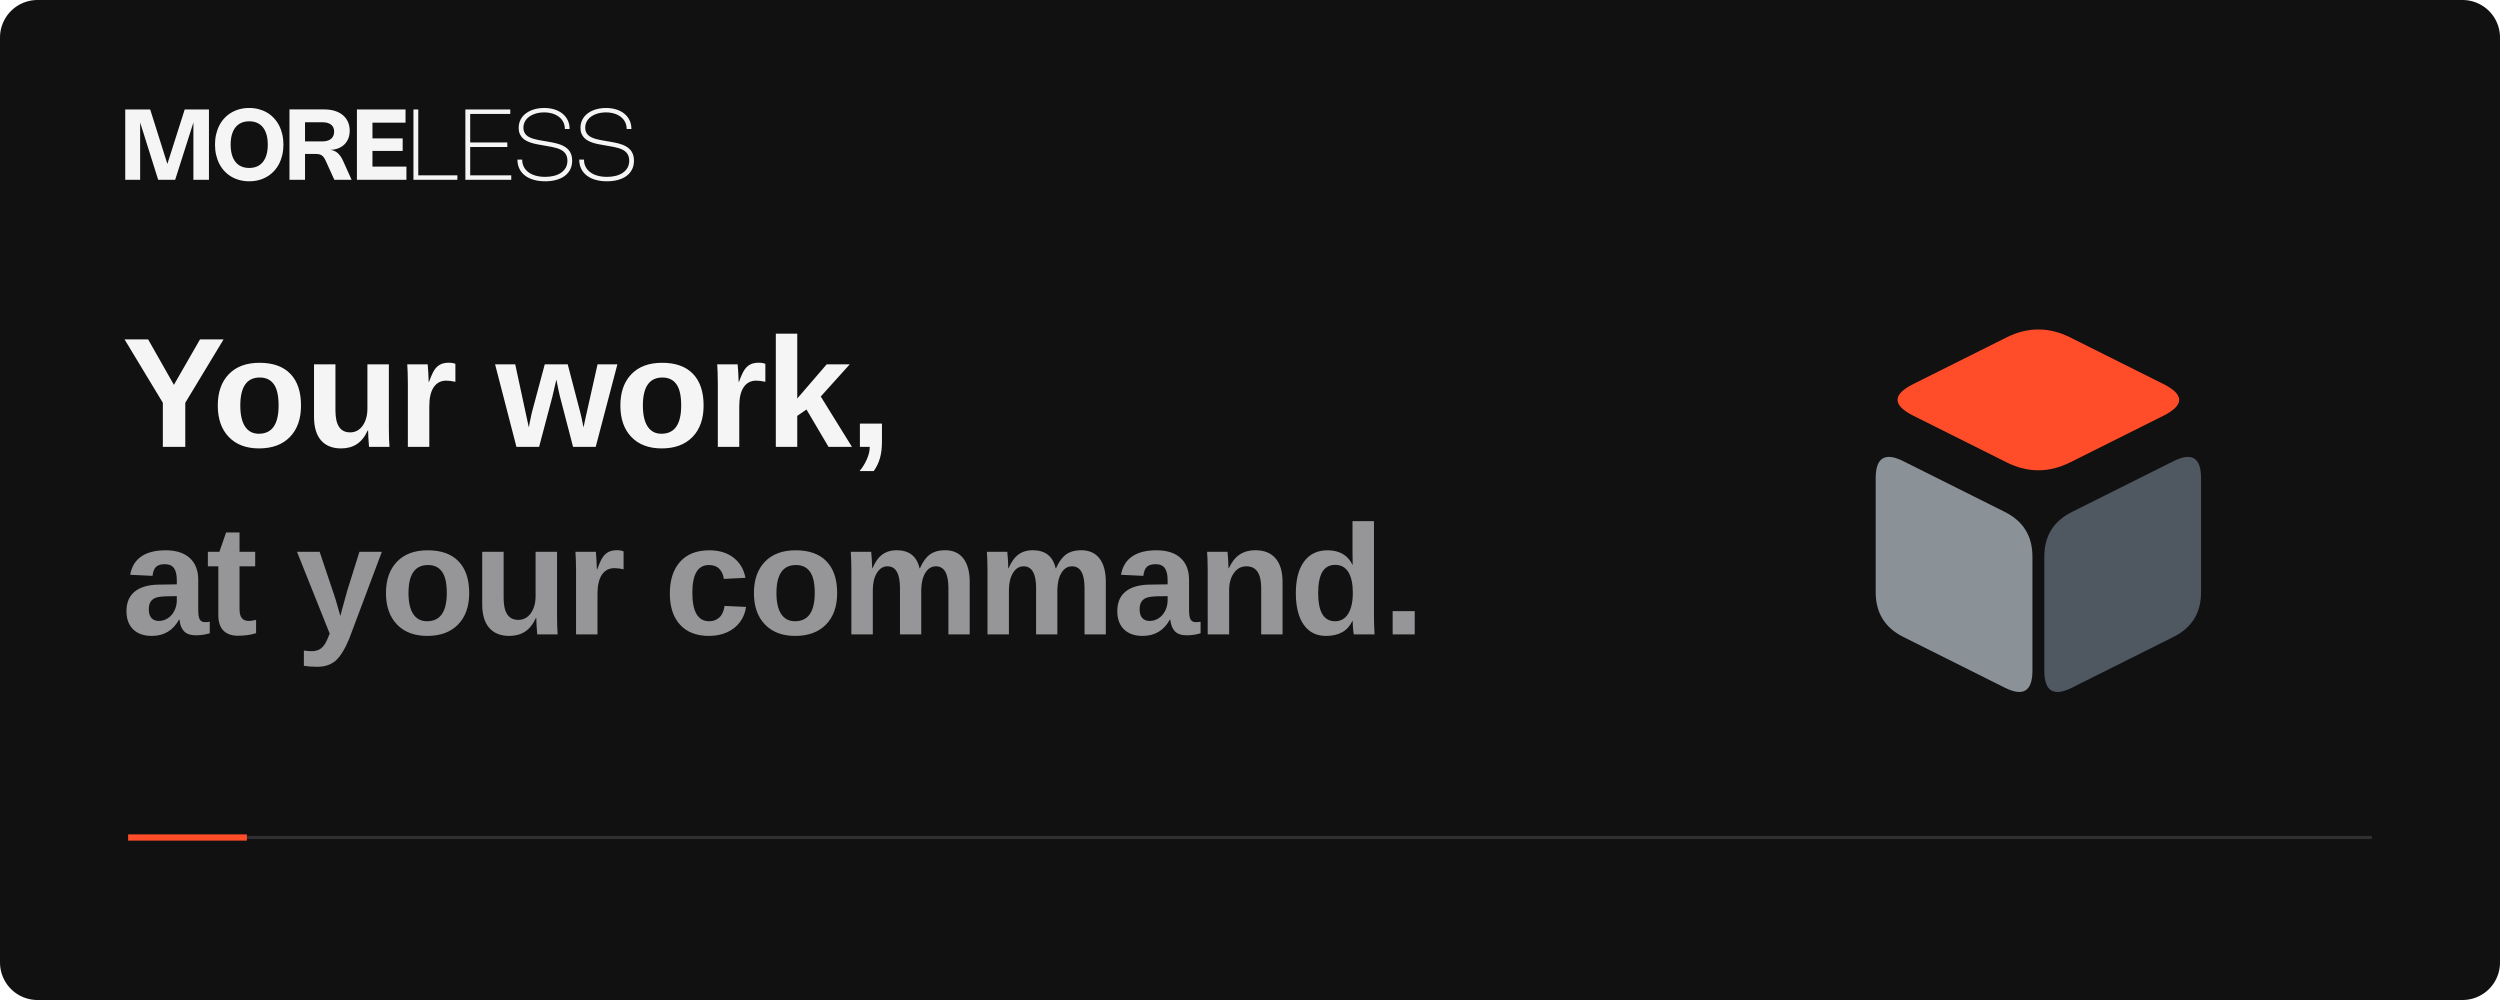
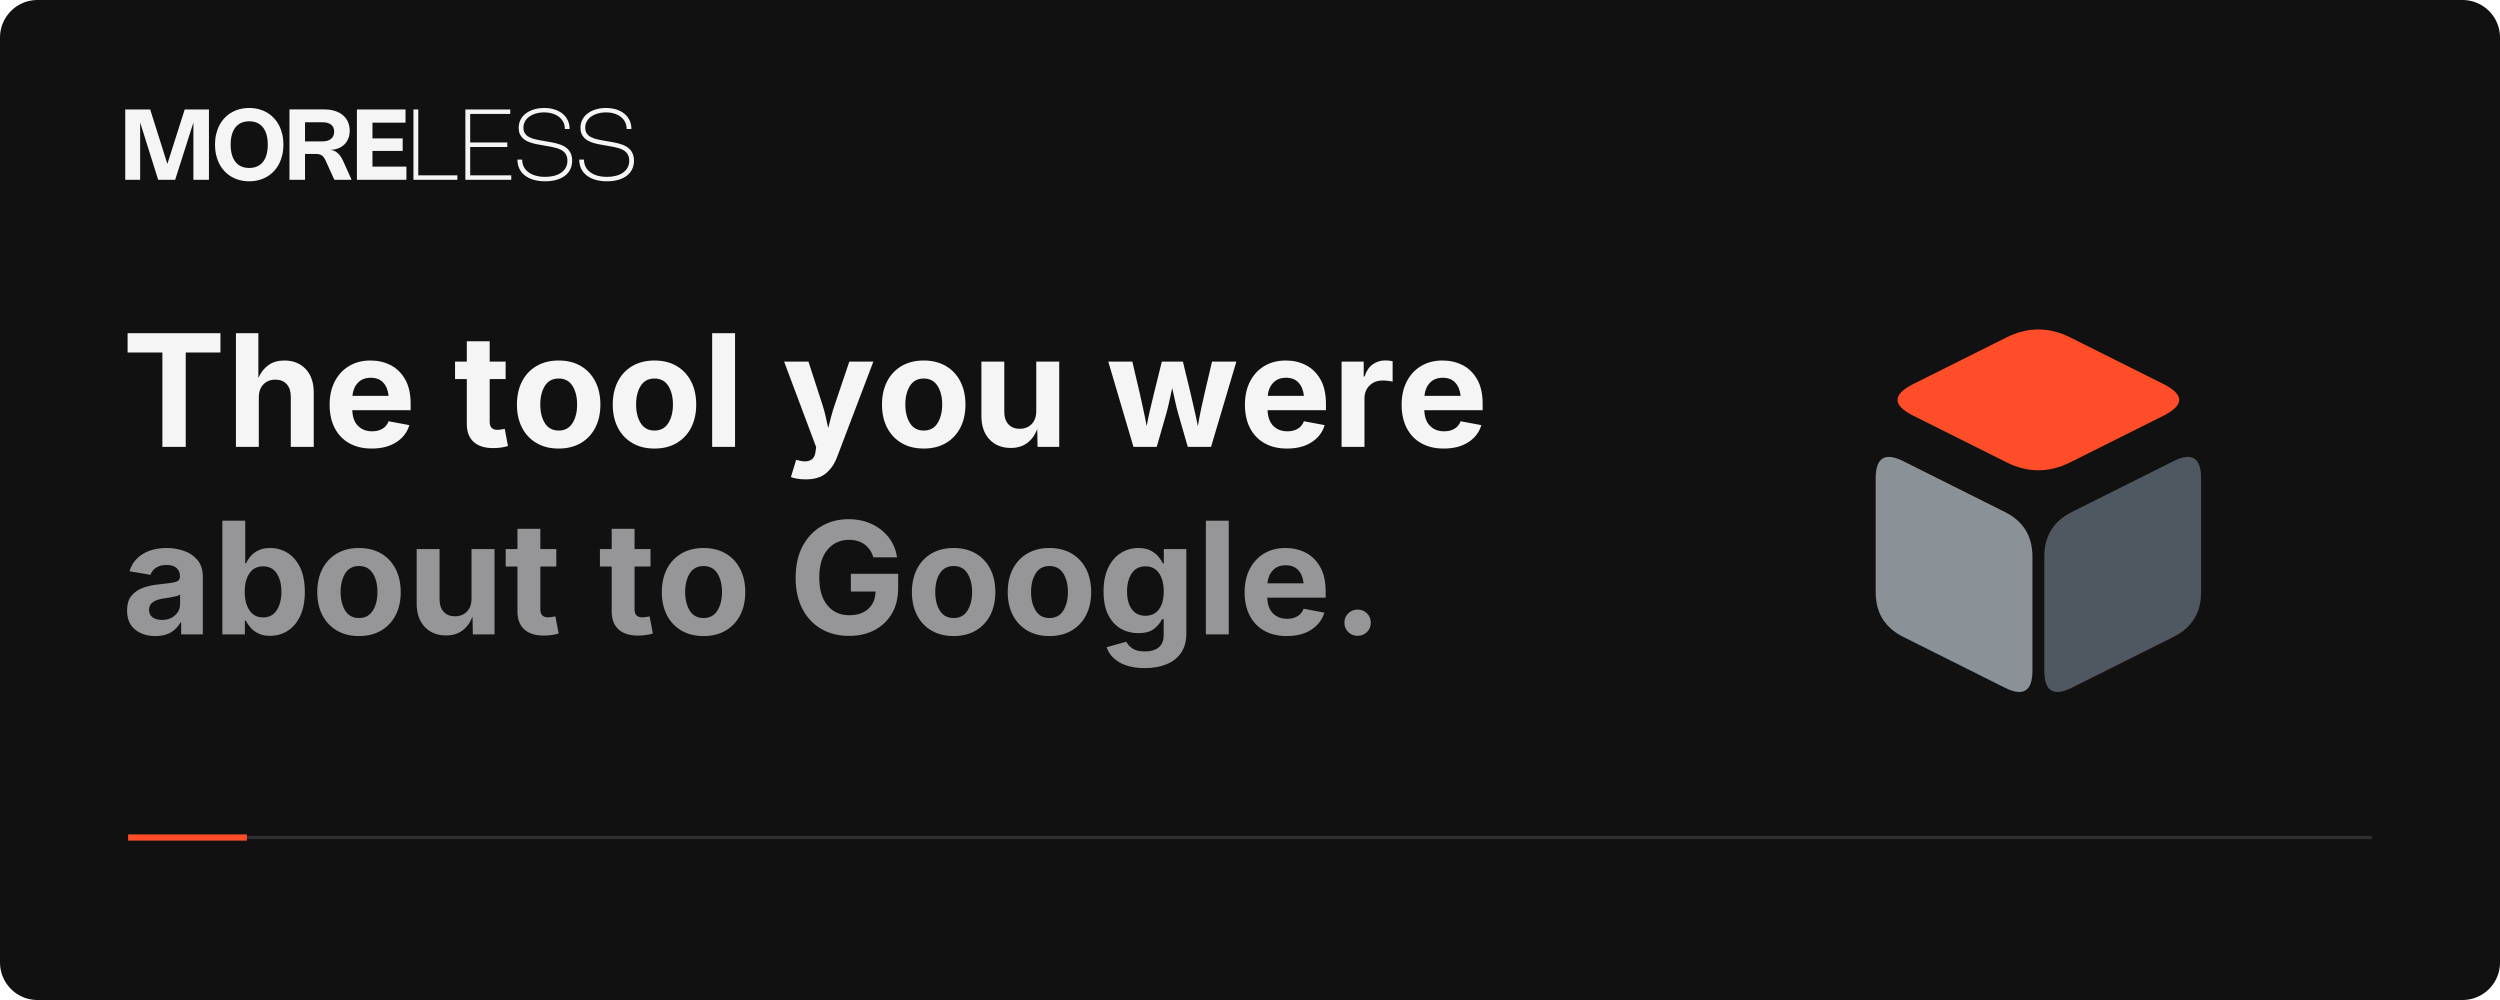
<svg xmlns="http://www.w3.org/2000/svg" width="1600" height="640">
  <path fill="#111" d="M0 616L0 24Q0 23.411 0.029 22.822Q0.058 22.234 0.116 21.648Q0.173 21.061 0.26 20.478Q0.346 19.896 0.461 19.318Q0.576 18.74 0.719 18.168Q0.862 17.597 1.033 17.033Q1.204 16.469 1.403 15.915Q1.601 15.36 1.827 14.816Q2.052 14.271 2.304 13.739Q2.556 13.206 2.834 12.686Q3.112 12.167 3.415 11.662Q3.717 11.156 4.045 10.666Q4.372 10.176 4.723 9.703Q5.074 9.23 5.448 8.775Q5.822 8.319 6.217 7.883Q6.613 7.446 7.029 7.029Q7.446 6.613 7.883 6.217Q8.319 5.822 8.775 5.448Q9.23 5.074 9.703 4.723Q10.176 4.372 10.666 4.045Q11.156 3.717 11.662 3.415Q12.167 3.112 12.686 2.834Q13.206 2.556 13.739 2.304Q14.271 2.052 14.816 1.827Q15.36 1.601 15.915 1.403Q16.469 1.204 17.033 1.033Q17.597 0.862 18.168 0.719Q18.74 0.576 19.318 0.461Q19.896 0.346 20.478 0.26Q21.061 0.173 21.648 0.116Q22.234 0.058 22.822 0.029Q23.411 0 24 0L1576 0Q1576.589 0 1577.178 0.029Q1577.766 0.058 1578.352 0.116Q1578.939 0.173 1579.522 0.26Q1580.104 0.346 1580.682 0.461Q1581.26 0.576 1581.831 0.719Q1582.403 0.862 1582.967 1.033Q1583.531 1.204 1584.085 1.403Q1584.64 1.601 1585.184 1.827Q1585.728 2.052 1586.261 2.304Q1586.794 2.556 1587.313 2.834Q1587.833 3.112 1588.338 3.415Q1588.844 3.717 1589.333 4.045Q1589.823 4.372 1590.297 4.723Q1590.77 5.074 1591.225 5.448Q1591.681 5.822 1592.117 6.217Q1592.554 6.613 1592.97 7.029Q1593.387 7.446 1593.783 7.883Q1594.178 8.319 1594.552 8.775Q1594.926 9.23 1595.277 9.703Q1595.628 10.176 1595.955 10.666Q1596.282 11.156 1596.585 11.662Q1596.888 12.167 1597.166 12.686Q1597.444 13.206 1597.695 13.739Q1597.947 14.271 1598.173 14.816Q1598.398 15.36 1598.597 15.915Q1598.795 16.469 1598.966 17.033Q1599.137 17.597 1599.28 18.168Q1599.424 18.74 1599.539 19.318Q1599.654 19.896 1599.74 20.478Q1599.826 21.061 1599.884 21.648Q1599.942 22.234 1599.971 22.822Q1600 23.411 1600 24L1600 616Q1600 616.589 1599.971 617.178Q1599.942 617.766 1599.884 618.352Q1599.827 618.939 1599.74 619.521Q1599.654 620.104 1599.539 620.682Q1599.424 621.26 1599.28 621.831Q1599.137 622.403 1598.966 622.967Q1598.795 623.531 1598.597 624.085Q1598.398 624.64 1598.173 625.184Q1597.947 625.729 1597.695 626.261Q1597.444 626.794 1597.166 627.313Q1596.888 627.833 1596.585 628.338Q1596.282 628.844 1595.955 629.334Q1595.628 629.823 1595.277 630.297Q1594.926 630.77 1594.552 631.225Q1594.178 631.681 1593.783 632.117Q1593.387 632.554 1592.97 632.971Q1592.554 633.387 1592.117 633.783Q1591.681 634.179 1591.225 634.552Q1590.77 634.926 1590.297 635.277Q1589.823 635.628 1589.333 635.955Q1588.844 636.283 1588.338 636.586Q1587.833 636.888 1587.313 637.166Q1586.794 637.444 1586.261 637.696Q1585.728 637.948 1585.184 638.173Q1584.64 638.399 1584.085 638.597Q1583.531 638.796 1582.967 638.967Q1582.403 639.138 1581.831 639.281Q1581.26 639.424 1580.682 639.539Q1580.104 639.654 1579.522 639.74Q1578.939 639.827 1578.352 639.884Q1577.766 639.942 1577.178 639.971Q1576.589 640 1576 640L24 640Q23.411 640 22.822 639.971Q22.234 639.942 21.648 639.884Q21.061 639.827 20.478 639.74Q19.896 639.654 19.318 639.539Q18.74 639.424 18.168 639.281Q17.597 639.138 17.033 638.967Q16.469 638.796 15.915 638.597Q15.36 638.399 14.816 638.173Q14.271 637.948 13.739 637.696Q13.206 637.444 12.686 637.166Q12.167 636.888 11.662 636.585Q11.156 636.283 10.666 635.955Q10.176 635.628 9.703 635.277Q9.23 634.926 8.775 634.552Q8.319 634.178 7.883 633.783Q7.446 633.387 7.029 632.971Q6.613 632.554 6.217 632.117Q5.822 631.681 5.448 631.225Q5.074 630.77 4.723 630.297Q4.372 629.823 4.045 629.334Q3.717 628.844 3.415 628.338Q3.112 627.833 2.834 627.313Q2.556 626.794 2.304 626.261Q2.052 625.729 1.827 625.184Q1.601 624.64 1.403 624.085Q1.204 623.531 1.033 622.967Q0.862 622.403 0.719 621.831Q0.576 621.26 0.461 620.682Q0.346 620.104 0.26 619.521Q0.173 618.939 0.116 618.352Q0.058 617.766 0.029 617.178Q0 616.589 0 616Z" />
  <path fill="#F5F5F5" transform="matrix(0.11 0 0 0.11 78 60)" d="M506.598 91.334L506.598 500.74L416.129 500.74L416.129 167.35L310.051 500.74L211.285 500.74L106.348 167.21L106.348 500.74L19.598 500.74L19.598 91.334L164.754 91.334L264.676 408.412L365.598 91.334L506.598 91.334ZM541.803 296.037Q541.803 263.834 548.459 235.569C552.897 216.717 559.217 199.393 567.429 183.599Q579.738 159.898 597.491 141.147Q615.238 122.397 637.288 109.444Q659.332 96.494 685.459 89.615Q711.583 82.741 740.788 82.74Q769.989 82.741 796.116 89.615Q822.237 96.495 844.35 109.444Q866.475 122.397 884.147 141.147Q901.833 159.897 914.209 183.6C922.467 199.393 928.819 216.737 933.256 235.631Q939.913 263.976 939.913 296.037Q939.913 328.101 933.256 356.444C928.819 375.342 922.467 392.69 914.209 408.49Q901.832 432.179 884.147 450.928Q866.475 469.68 844.35 482.631Q822.237 495.586 796.116 502.459Q769.989 509.333 740.788 509.334Q711.582 509.333 685.459 502.459Q659.332 495.586 637.288 482.631Q615.238 469.68 597.491 450.928Q579.738 432.178 567.428 408.49Q555.115 384.79 548.459 356.444Q541.803 328.101 541.803 296.037M632.85 296.037Q632.85 328.82 640.069 354.162Q647.301 379.492 661.038 396.74C670.202 408.24 681.491 416.951 694.897 422.865Q715.017 431.741 740.787 431.74Q766.552 431.741 786.663 422.865C800.069 416.951 811.373 408.24 820.584 396.74Q834.414 379.491 841.631 354.162C846.451 337.268 848.866 317.892 848.866 296.037Q848.864 263.26 841.631 237.927Q834.413 212.585 820.584 195.334Q806.771 178.085 786.663 169.209C773.256 163.295 757.963 160.334 740.788 160.334C723.608 160.334 708.311 163.295 694.897 169.209Q674.787 178.085 661.037 195.334C651.881 206.834 644.889 221.034 640.069 237.928Q632.849 263.259 632.85 296.038M975.118 500.74L975.118 91.194L1177.68 91.194C1200.68 91.194 1221.313 94.108 1239.587 99.928Q1267.007 108.664 1286.117 124.772Q1305.225 140.867 1315.383 163.772Q1325.556 186.681 1325.555 215.022Q1325.555 239.788 1317.54 260.037Q1309.522 280.287 1294.696 294.819C1284.821 304.506 1272.891 312.096 1258.915 317.584Q1237.945 325.822 1212.04 326.678Q1236.507 328.4 1255.18 344.647Q1273.866 360.884 1287.337 391.084L1336.571 500.74L1236.227 500.74L1186.555 391.381Q1181.115 379.211 1175.525 371.271Q1169.945 363.321 1162.93 358.6C1158.25 355.444 1152.883 353.248 1146.82 352.006Q1137.741 350.147 1124.993 350.146L1065.587 350.146L1065.587 500.74L975.118 500.74ZM1167.228 277.147Q1183.257 277.147 1195.852 273.35Q1208.462 269.554 1217.18 262.334Q1225.91 255.103 1230.493 244.584Q1235.086 234.054 1235.087 220.6Q1235.085 194.117 1217.477 180.022Q1199.864 165.912 1167.087 165.912L1065.587 165.912L1065.587 277.147L1167.228 277.147ZM1650.349 91.334L1650.349 168.35L1457.959 168.35L1457.959 259.819L1633.755 259.819L1633.755 332.834L1457.958 332.834L1457.958 423.724L1655.505 423.724L1655.505 500.74L1367.489 500.74L1367.489 91.334L1650.349 91.334ZM1724.524 91.334L1724.524 474.537L1951.977 474.537L1951.977 500.74L1696.46 500.74L1696.46 91.334L1724.524 91.334ZM2259.756 91.334L2259.756 117.537L2026.568 117.537L2026.568 283.303L2242.568 283.303L2242.568 309.631L2026.568 309.631L2026.568 474.537L2265.474 474.537L2265.474 500.74L1998.506 500.74L1998.506 91.334L2259.756 91.334ZM2457.018 82.74Q2489.501 82.74 2516.705 91.272C2534.838 96.952 2550.444 105.084 2563.518 115.678Q2583.124 131.557 2594.08 154.256Q2605.032 176.945 2605.033 205.146L2577.393 205.146Q2577.391 182.805 2568.377 164.99Q2559.359 147.166 2543.252 134.569Q2527.157 121.978 2505.033 115.24C2490.291 110.752 2474.19 108.506 2456.721 108.506C2445.94 108.506 2435.463 109.393 2425.299 111.162Q2410.063 113.805 2396.674 119.037Q2383.28 124.257 2372.111 131.85Q2360.954 139.43 2353.002 149.319Q2345.062 159.195 2340.627 171.287C2337.667 179.35 2336.19 188.061 2336.19 197.412C2336.19 206.862 2337.666 215.069 2340.627 222.037Q2345.064 232.477 2352.94 240.209C2358.19 245.365 2364.416 249.689 2371.627 253.178Q2382.437 258.4 2395.315 262.256Q2408.204 266.116 2422.58 268.834Q2437.2 271.595 2451.861 274.131L2479.205 278.865Q2491.134 280.928 2503.033 283.162Q2515.283 285.45 2527.361 288.522Q2539.361 291.571 2550.986 295.834C2558.674 298.647 2565.947 301.987 2572.815 305.85Q2583.125 311.649 2591.783 319.381Q2600.439 327.102 2606.674 337.271Q2612.906 347.431 2616.408 360.241Q2619.907 373.054 2619.908 389.225Q2619.908 418.428 2608.378 440.835Q2596.858 463.242 2576.033 478.49Q2555.205 493.727 2526.283 501.522Q2497.375 509.333 2462.736 509.334Q2426.232 509.334 2396.456 500.803Q2366.686 492.289 2345.564 476.115Q2324.453 459.946 2312.923 436.475Q2301.405 412.992 2301.407 383.209L2329.032 383.209Q2329.03 406.835 2338.767 425.522Q2348.498 444.194 2366.11 457.084Q2383.718 469.964 2408.345 476.772C2424.76 481.302 2442.939 483.569 2462.876 483.569Q2490.796 483.571 2514.487 477.49Q2538.171 471.396 2555.487 459.444C2567.037 451.474 2576.057 441.624 2582.549 429.881Q2592.282 412.275 2592.282 389.225Q2592.28 373.193 2587.626 361.381Q2582.983 349.568 2574.814 340.991Q2566.657 332.401 2555.564 326.6Q2544.468 320.804 2531.439 316.725C2522.76 314.006 2513.626 311.717 2504.032 309.85Q2489.564 307.042 2475.049 304.49L2445.705 299.334Q2430.073 296.675 2414.502 293.678Q2398.645 290.647 2383.221 285.881Q2367.971 281.147 2354.377 274.209Q2340.784 267.271 2330.611 256.819C2323.838 249.849 2318.471 241.576 2314.502 231.99Q2308.563 217.602 2308.565 198.131Q2308.565 179.945 2313.861 164.35C2317.393 153.944 2322.354 144.47 2328.752 135.928Q2338.344 123.118 2351.862 113.24Q2365.392 103.366 2381.846 96.569Q2398.312 89.759 2417.346 86.256C2430.041 83.912 2443.268 82.74 2457.018 82.74M2816.608 82.74Q2849.091 82.74 2876.296 91.272C2894.428 96.952 2910.034 105.084 2923.108 115.678Q2942.713 131.557 2953.671 154.256Q2964.623 176.945 2964.624 205.146L2936.984 205.146C2936.984 190.252 2933.975 176.866 2927.967 164.99Q2918.951 147.166 2902.842 134.569Q2886.748 121.978 2864.624 115.24Q2842.513 108.507 2816.311 108.506C2805.53 108.506 2795.053 109.393 2784.889 111.162Q2769.654 113.805 2756.264 119.037Q2742.869 124.257 2731.702 131.85Q2720.544 139.43 2712.592 149.319Q2704.654 159.195 2700.217 171.287C2697.257 179.35 2695.78 188.061 2695.78 197.412Q2695.779 211.586 2700.217 222.037Q2704.655 232.477 2712.53 240.209Q2720.404 247.944 2731.217 253.178Q2742.027 258.4 2754.905 262.256C2763.499 264.83 2772.584 267.022 2782.171 268.834Q2796.79 271.595 2811.451 274.131L2838.796 278.865Q2850.725 280.928 2862.624 283.162Q2874.874 285.45 2886.951 288.522Q2898.952 291.571 2910.576 295.834C2918.263 298.647 2925.536 301.987 2932.404 305.85C2939.279 309.717 2945.599 314.225 2951.373 319.381Q2960.029 327.102 2966.263 337.271C2970.42 344.045 2973.662 351.701 2975.998 360.241Q2979.497 373.054 2979.498 389.225Q2979.498 418.428 2967.966 440.835Q2956.446 463.242 2935.623 478.49Q2914.793 493.727 2885.873 501.522C2866.599 506.729 2845.42 509.334 2822.326 509.334Q2785.822 509.334 2756.045 500.803Q2726.278 492.289 2705.154 476.115Q2684.044 459.946 2672.514 436.475Q2660.996 412.992 2660.998 383.209L2688.623 383.209Q2688.621 406.835 2698.357 425.522Q2708.088 444.194 2725.701 457.084Q2743.308 469.964 2767.935 476.772C2784.349 481.302 2802.529 483.569 2822.466 483.569Q2850.386 483.571 2874.076 477.49Q2897.761 471.396 2915.076 459.444C2926.626 451.474 2935.646 441.624 2942.138 429.881Q2951.872 412.275 2951.873 389.225C2951.873 378.537 2950.318 369.256 2947.216 361.381C2944.123 353.506 2939.849 346.709 2934.404 340.991Q2926.247 332.401 2915.154 326.6Q2904.058 320.804 2891.029 316.725C2882.349 314.006 2873.216 311.717 2863.623 309.85Q2849.154 307.042 2834.638 304.49L2805.295 299.334Q2789.662 296.675 2774.091 293.678Q2758.234 290.647 2742.811 285.881Q2727.559 281.147 2713.966 274.209Q2700.373 267.271 2690.201 256.819C2683.427 249.849 2678.061 241.576 2674.091 231.99Q2668.153 217.602 2668.154 198.131Q2668.154 179.945 2673.451 164.35Q2678.746 148.741 2688.341 135.928Q2697.933 123.118 2711.451 113.24Q2724.981 103.366 2741.435 96.569C2752.412 92.029 2764.248 88.592 2776.935 86.256Q2795.981 82.74 2816.607 82.74" />
-   <text x="78" y="286" fill="#F5F5F5" font-family="Arial, Helvetica, sans-serif" font-size="100" font-weight="700" letter-spacing="-1.8">Your work,</text>
-   <text x="78" y="406" fill="#969698" font-family="Arial, Helvetica, sans-serif" font-size="100" font-weight="700" letter-spacing="-1.8">at your command.</text>
+   <path fill="#F5F5F5" transform="translate(78 286)" d="M3.662 -60.4L3.662 -72.754L63.086 -72.754L63.086 -60.4L40.869 -60.4L40.869 0L25.928 0L25.928 -60.4L3.662 -60.4Z" />
+   <path fill="#F5F5F5" transform="translate(144.748 286)" d="M20.898 -31.592L20.898 0L6.25 0L6.25 -72.754L20.605 -72.754L20.605 -44.141Q22.998 -49.463 27.1 -52.368Q31.201 -55.273 37.256 -55.273Q45.752 -55.273 50.903 -49.805Q56.055 -44.336 56.055 -34.717L56.055 0L41.357 0L41.357 -32.178Q41.357 -37.256 38.745 -40.137Q36.133 -43.018 31.494 -43.018Q26.807 -43.018 23.853 -40.015Q20.898 -37.012 20.898 -31.592Z" />
+   <path fill="#F5F5F5" transform="translate(207.004 286)" d="M30.908 1.074Q22.559 1.074 16.504 -2.344Q10.449 -5.762 7.202 -12.061Q3.955 -18.359 3.955 -27.002Q3.955 -35.449 7.202 -41.797Q10.449 -48.145 16.333 -51.709Q22.217 -55.273 30.176 -55.273Q37.305 -55.273 43.115 -52.246Q48.926 -49.219 52.368 -43.066Q55.811 -36.914 55.811 -27.588L55.811 -23.486L18.457 -23.486Q18.701 -16.797 22.168 -13.379Q25.635 -9.961 31.152 -9.961Q35.01 -9.961 37.769 -11.597Q40.527 -13.232 41.699 -16.406L54.98 -13.916Q52.979 -7.129 46.704 -3.027Q40.43 1.074 30.908 1.074ZM18.555 -32.666L41.699 -32.666Q41.162 -37.988 38.281 -41.113Q35.4 -44.238 30.322 -44.238Q25.049 -44.238 22.021 -40.991Q18.994 -37.744 18.555 -32.666Z" />
+   <path fill="#F5F5F5" transform="translate(266.574 286)" d="" />
+   <path fill="#F5F5F5" transform="translate(290.256 286)" d="M33.35 -54.59L33.35 -43.408L23.145 -43.408L23.145 -15.967Q23.145 -10.889 28.125 -10.889Q28.955 -10.889 30.444 -11.108Q31.934 -11.328 32.764 -11.523L34.863 -0.537Q32.422 0.195 30.005 0.488Q27.588 0.781 25.391 0.781Q17.188 0.781 12.842 -3.198Q8.496 -7.178 8.496 -14.697L8.496 -43.408L0.977 -43.408L0.977 -54.59L8.496 -54.59L8.496 -67.578L23.145 -67.578L23.145 -54.59L33.35 -54.59Z" />
+   <path fill="#F5F5F5" transform="translate(326.877 286)" d="M30.664 1.074Q22.461 1.074 16.455 -2.466Q10.449 -6.006 7.202 -12.329Q3.955 -18.652 3.955 -27.051Q3.955 -35.498 7.202 -41.846Q10.449 -48.193 16.455 -51.733Q22.461 -55.273 30.664 -55.273Q38.867 -55.273 44.873 -51.733Q50.879 -48.193 54.126 -41.846Q57.373 -35.498 57.373 -27.051Q57.373 -18.652 54.126 -12.329Q50.879 -6.006 44.873 -2.466Q38.867 1.074 30.664 1.074ZM30.664 -10.449Q36.523 -10.449 39.502 -15.186Q42.48 -19.922 42.48 -27.1Q42.48 -34.326 39.502 -39.038Q36.523 -43.75 30.664 -43.75Q24.805 -43.75 21.851 -39.038Q18.896 -34.326 18.896 -27.1Q18.896 -19.922 21.851 -15.186Q24.805 -10.449 30.664 -10.449Z" />
+   <path fill="#F5F5F5" transform="translate(388.205 286)" d="M30.664 1.074Q22.461 1.074 16.455 -2.466Q10.449 -6.006 7.202 -12.329Q3.955 -18.652 3.955 -27.051Q3.955 -35.498 7.202 -41.846Q10.449 -48.193 16.455 -51.733Q22.461 -55.273 30.664 -55.273Q38.867 -55.273 44.873 -51.733Q50.879 -48.193 54.126 -41.846Q57.373 -35.498 57.373 -27.051Q57.373 -18.652 54.126 -12.329Q50.879 -6.006 44.873 -2.466Q38.867 1.074 30.664 1.074ZM30.664 -10.449Q36.523 -10.449 39.502 -15.186Q42.48 -19.922 42.48 -27.1Q42.48 -34.326 39.502 -39.038Q36.523 -43.75 30.664 -43.75Q24.805 -43.75 21.851 -39.038Q18.896 -34.326 18.896 -27.1Q18.896 -19.922 21.851 -15.186Q24.805 -10.449 30.664 -10.449Z" />
+   <path fill="#F5F5F5" transform="translate(449.533 286)" d="M20.898 -72.754L20.898 0L6.25 0L6.25 -72.754L20.898 -72.754Z" />
+   <path fill="#F5F5F5" transform="translate(476.633 286)" d="" />
+   <path fill="#F5F5F5" transform="translate(500.314 286)" d="M5.859 19.336L9.229 8.301L11.035 8.74Q15.479 9.961 18.311 8.569Q21.143 7.178 21.631 3.076L22.021 0.146L1.514 -54.59L17.09 -54.59L26.27 -26.27Q27.393 -22.705 28.174 -19.165Q28.955 -15.625 29.736 -12.012Q30.615 -15.674 31.567 -19.214Q32.52 -22.754 33.691 -26.27L43.262 -54.59L58.643 -54.59L35.449 6.445Q32.959 13.037 28.296 16.919Q23.633 20.801 15.43 20.801Q12.5 20.801 9.961 20.386Q7.422 19.971 5.859 19.336Z" />
+   <path fill="#F5F5F5" transform="translate(560.52 286)" d="M30.664 1.074Q22.461 1.074 16.455 -2.466Q10.449 -6.006 7.202 -12.329Q3.955 -18.652 3.955 -27.051Q3.955 -35.498 7.202 -41.846Q10.449 -48.193 16.455 -51.733Q22.461 -55.273 30.664 -55.273Q38.867 -55.273 44.873 -51.733Q50.879 -48.193 54.126 -41.846Q57.373 -35.498 57.373 -27.051Q57.373 -18.652 54.126 -12.329Q50.879 -6.006 44.873 -2.466Q38.867 1.074 30.664 1.074ZM30.664 -10.449Q36.523 -10.449 39.502 -15.186Q42.48 -19.922 42.48 -27.1Q42.48 -34.326 39.502 -39.038Q36.523 -43.75 30.664 -43.75Q24.805 -43.75 21.851 -39.038Q18.896 -34.326 18.896 -27.1Q18.896 -19.922 21.851 -15.186Q24.805 -10.449 30.664 -10.449Z" />
+   <path fill="#F5F5F5" transform="translate(621.848 286)" d="M25.049 0.684Q16.553 0.684 11.401 -4.785Q6.25 -10.254 6.25 -19.873L6.25 -54.59L20.898 -54.59L20.898 -22.412Q20.898 -17.334 23.535 -14.453Q26.172 -11.572 30.762 -11.572Q35.449 -11.572 38.403 -14.575Q41.357 -17.578 41.357 -22.998L41.357 -54.59L56.055 -54.59L56.055 0L42.188 0L41.992 -11.328Q39.697 -5.518 35.474 -2.417Q31.25 0.684 25.049 0.684Z" />
+   <path fill="#F5F5F5" transform="translate(684.104 286)" d="" />
+   <path fill="#F5F5F5" transform="translate(707.785 286)" d="M17.627 0L1.514 -54.59L16.895 -54.59L21.631 -34.424Q22.607 -29.883 23.779 -24.658Q24.951 -19.434 26.074 -13.33Q27.197 -19.287 28.442 -24.536Q29.688 -29.785 30.811 -34.424L35.791 -54.59L49.268 -54.59L54.15 -34.424Q55.176 -29.785 56.421 -24.561Q57.666 -19.336 58.838 -13.281Q59.863 -19.336 60.986 -24.561Q62.109 -29.785 63.184 -34.424L67.92 -54.59L83.496 -54.59L67.285 0L52.393 0L46.338 -21.045Q45.312 -24.561 44.36 -28.955Q43.408 -33.35 42.432 -37.646Q41.504 -33.35 40.527 -28.931Q39.551 -24.512 38.574 -21.045L32.52 0L17.627 0Z" />
+   <path fill="#F5F5F5" transform="translate(792.795 286)" d="M30.908 1.074Q22.559 1.074 16.504 -2.344Q10.449 -5.762 7.202 -12.061Q3.955 -18.359 3.955 -27.002Q3.955 -35.449 7.202 -41.797Q10.449 -48.145 16.333 -51.709Q22.217 -55.273 30.176 -55.273Q37.305 -55.273 43.115 -52.246Q48.926 -49.219 52.368 -43.066Q55.811 -36.914 55.811 -27.588L55.811 -23.486L18.457 -23.486Q18.701 -16.797 22.168 -13.379Q25.635 -9.961 31.152 -9.961Q35.01 -9.961 37.769 -11.597Q40.527 -13.232 41.699 -16.406L54.98 -13.916Q52.979 -7.129 46.704 -3.027Q40.43 1.074 30.908 1.074ZM18.555 -32.666L41.699 -32.666Q41.162 -37.988 38.281 -41.113Q35.4 -44.238 30.322 -44.238Q25.049 -44.238 22.021 -40.991Q18.994 -37.744 18.555 -32.666Z" />
+   <path fill="#F5F5F5" transform="translate(852.365 286)" d="M6.25 0L6.25 -54.59L20.41 -54.59L20.41 -45.068L20.996 -45.068Q22.51 -50.098 26.05 -52.71Q29.59 -55.322 34.18 -55.322Q36.67 -55.322 38.916 -54.834L38.916 -41.748Q37.939 -42.041 36.06 -42.261Q34.18 -42.48 32.568 -42.48Q27.49 -42.48 24.194 -39.307Q20.898 -36.133 20.898 -31.055L20.898 0L6.25 0Z" />
+   <path fill="#F5F5F5" transform="translate(893.088 286)" d="M30.908 1.074Q22.559 1.074 16.504 -2.344Q10.449 -5.762 7.202 -12.061Q3.955 -18.359 3.955 -27.002Q3.955 -35.449 7.202 -41.797Q10.449 -48.145 16.333 -51.709Q22.217 -55.273 30.176 -55.273Q37.305 -55.273 43.115 -52.246Q48.926 -49.219 52.368 -43.066Q55.811 -36.914 55.811 -27.588L55.811 -23.486L18.457 -23.486Q18.701 -16.797 22.168 -13.379Q25.635 -9.961 31.152 -9.961Q35.01 -9.961 37.769 -11.597Q40.527 -13.232 41.699 -16.406L54.98 -13.916Q52.979 -7.129 46.704 -3.027Q40.43 1.074 30.908 1.074ZM18.555 -32.666L41.699 -32.666Q41.162 -37.988 38.281 -41.113Q35.4 -44.238 30.322 -44.238Q25.049 -44.238 22.021 -40.991Q18.994 -37.744 18.555 -32.666Z" />
+   <path fill="#969698" transform="translate(78 406)" d="M21.484 1.074Q13.672 1.074 8.496 -3.052Q3.32 -7.178 3.32 -15.283Q3.32 -21.387 6.25 -24.854Q9.18 -28.32 13.867 -29.932Q18.555 -31.543 23.926 -32.031Q30.957 -32.715 34.058 -33.472Q37.158 -34.229 37.158 -36.914L37.158 -37.158Q37.158 -40.625 34.937 -42.529Q32.715 -44.434 28.613 -44.434Q24.365 -44.434 21.777 -42.603Q19.189 -40.771 18.311 -38.135L4.883 -40.381Q6.982 -47.461 13.257 -51.367Q19.531 -55.273 28.662 -55.273Q34.521 -55.273 39.819 -53.418Q45.117 -51.562 48.462 -47.485Q51.807 -43.408 51.807 -36.768L51.807 0L37.939 0L37.939 -7.568L37.451 -7.568Q35.449 -3.76 31.494 -1.343Q27.539 1.074 21.484 1.074ZM25.635 -9.229Q30.762 -9.229 34.009 -12.207Q37.256 -15.186 37.256 -19.531L37.256 -25.439Q36.377 -24.805 34.399 -24.341Q32.422 -23.877 30.225 -23.511Q28.027 -23.145 26.416 -22.949Q22.363 -22.363 19.873 -20.654Q17.383 -18.945 17.383 -15.674Q17.383 -12.5 19.702 -10.864Q22.021 -9.229 25.635 -9.229Z" />
+   <path fill="#969698" transform="translate(136.057 406)" d="M36.816 0.928Q32.373 0.928 29.297 -0.586Q26.221 -2.1 24.292 -4.321Q22.363 -6.543 21.338 -8.74L20.654 -8.74L20.654 0L6.25 0L6.25 -72.754L20.898 -72.754L20.898 -45.41L21.338 -45.41Q22.314 -47.559 24.194 -49.854Q26.074 -52.148 29.175 -53.711Q32.275 -55.273 36.914 -55.273Q42.969 -55.273 47.998 -52.148Q53.027 -49.023 56.03 -42.773Q59.033 -36.523 59.033 -27.197Q59.033 -18.115 56.104 -11.841Q53.174 -5.566 48.145 -2.319Q43.115 0.928 36.816 0.928ZM32.324 -10.84Q38.037 -10.84 41.04 -15.43Q44.043 -20.02 44.043 -27.246Q44.043 -34.424 41.064 -38.989Q38.086 -43.555 32.324 -43.555Q26.66 -43.555 23.608 -39.111Q20.557 -34.668 20.557 -27.246Q20.557 -19.824 23.633 -15.332Q26.709 -10.84 32.324 -10.84Z" />
+   <path fill="#969698" transform="translate(199.094 406)" d="M30.664 1.074Q22.461 1.074 16.455 -2.466Q10.449 -6.006 7.202 -12.329Q3.955 -18.652 3.955 -27.051Q3.955 -35.498 7.202 -41.846Q10.449 -48.193 16.455 -51.733Q22.461 -55.273 30.664 -55.273Q38.867 -55.273 44.873 -51.733Q50.879 -48.193 54.126 -41.846Q57.373 -35.498 57.373 -27.051Q57.373 -18.652 54.126 -12.329Q50.879 -6.006 44.873 -2.466Q38.867 1.074 30.664 1.074ZM30.664 -10.449Q36.523 -10.449 39.502 -15.186Q42.48 -19.922 42.48 -27.1Q42.48 -34.326 39.502 -39.038Q36.523 -43.75 30.664 -43.75Q24.805 -43.75 21.851 -39.038Q18.896 -34.326 18.896 -27.1Q18.896 -19.922 21.851 -15.186Q24.805 -10.449 30.664 -10.449Z" />
+   <path fill="#969698" transform="translate(260.422 406)" d="M25.049 0.684Q16.553 0.684 11.401 -4.785Q6.25 -10.254 6.25 -19.873L6.25 -54.59L20.898 -54.59L20.898 -22.412Q20.898 -17.334 23.535 -14.453Q26.172 -11.572 30.762 -11.572Q35.449 -11.572 38.403 -14.575Q41.357 -17.578 41.357 -22.998L41.357 -54.59L56.055 -54.59L56.055 0L42.188 0L41.992 -11.328Q39.697 -5.518 35.474 -2.417Q31.25 0.684 25.049 0.684Z" />
+   <path fill="#969698" transform="translate(322.678 406)" d="M33.35 -54.59L33.35 -43.408L23.145 -43.408L23.145 -15.967Q23.145 -10.889 28.125 -10.889Q28.955 -10.889 30.444 -11.108Q31.934 -11.328 32.764 -11.523L34.863 -0.537Q32.422 0.195 30.005 0.488Q27.588 0.781 25.391 0.781Q17.188 0.781 12.842 -3.198Q8.496 -7.178 8.496 -14.697L8.496 -43.408L0.977 -43.408L0.977 -54.59L8.496 -54.59L8.496 -67.578L23.145 -67.578L23.145 -54.59L33.35 -54.59Z" />
+   <path fill="#969698" transform="translate(359.299 406)" d="" />
+   <path fill="#969698" transform="translate(382.98 406)" d="M33.35 -54.59L33.35 -43.408L23.145 -43.408L23.145 -15.967Q23.145 -10.889 28.125 -10.889Q28.955 -10.889 30.444 -11.108Q31.934 -11.328 32.764 -11.523L34.863 -0.537Q32.422 0.195 30.005 0.488Q27.588 0.781 25.391 0.781Q17.188 0.781 12.842 -3.198Q8.496 -7.178 8.496 -14.697L8.496 -43.408L0.977 -43.408L0.977 -54.59L8.496 -54.59L8.496 -67.578L23.145 -67.578L23.145 -54.59L33.35 -54.59Z" />
+   <path fill="#969698" transform="translate(419.602 406)" d="M30.664 1.074Q22.461 1.074 16.455 -2.466Q10.449 -6.006 7.202 -12.329Q3.955 -18.652 3.955 -27.051Q3.955 -35.498 7.202 -41.846Q10.449 -48.193 16.455 -51.733Q22.461 -55.273 30.664 -55.273Q38.867 -55.273 44.873 -51.733Q50.879 -48.193 54.126 -41.846Q57.373 -35.498 57.373 -27.051Q57.373 -18.652 54.126 -12.329Q50.879 -6.006 44.873 -2.466Q38.867 1.074 30.664 1.074ZM30.664 -10.449Q36.523 -10.449 39.502 -15.186Q42.48 -19.922 42.48 -27.1Q42.48 -34.326 39.502 -39.038Q36.523 -43.75 30.664 -43.75Q24.805 -43.75 21.851 -39.038Q18.896 -34.326 18.896 -27.1Q18.896 -19.922 21.851 -15.186Q24.805 -10.449 30.664 -10.449Z" />
+   <path fill="#969698" transform="translate(480.93 406)" d="" />
+   <path fill="#969698" transform="translate(504.611 406)" d="M38.818 0.977Q28.613 0.977 20.898 -3.54Q13.184 -8.057 8.887 -16.406Q4.59 -24.756 4.59 -36.279Q4.59 -48.047 9.058 -56.445Q13.525 -64.844 21.216 -69.287Q28.906 -73.73 38.477 -73.73Q46.68 -73.73 53.32 -70.605Q59.961 -67.48 64.209 -61.987Q68.457 -56.494 69.482 -49.316L54.346 -49.316Q52.783 -54.541 48.779 -57.52Q44.775 -60.498 38.721 -60.498Q30.322 -60.498 25.024 -54.248Q19.727 -47.998 19.727 -36.426Q19.727 -24.854 24.951 -18.555Q30.176 -12.256 38.916 -12.256Q46.68 -12.256 51.123 -16.357Q55.566 -20.459 55.762 -27.441L39.941 -27.441L39.941 -38.77L70.215 -38.77L70.215 -29.688Q70.215 -20.117 66.162 -13.257Q62.109 -6.396 55.029 -2.71Q47.949 0.977 38.818 0.977Z" />
+   <path fill="#969698" transform="translate(579.66 406)" d="M30.664 1.074Q22.461 1.074 16.455 -2.466Q10.449 -6.006 7.202 -12.329Q3.955 -18.652 3.955 -27.051Q3.955 -35.498 7.202 -41.846Q10.449 -48.193 16.455 -51.733Q22.461 -55.273 30.664 -55.273Q38.867 -55.273 44.873 -51.733Q50.879 -48.193 54.126 -41.846Q57.373 -35.498 57.373 -27.051Q57.373 -18.652 54.126 -12.329Q50.879 -6.006 44.873 -2.466Q38.867 1.074 30.664 1.074ZM30.664 -10.449Q36.523 -10.449 39.502 -15.186Q42.48 -19.922 42.48 -27.1Q42.48 -34.326 39.502 -39.038Q36.523 -43.75 30.664 -43.75Q24.805 -43.75 21.851 -39.038Q18.896 -34.326 18.896 -27.1Q18.896 -19.922 21.851 -15.186Q24.805 -10.449 30.664 -10.449Z" />
+   <path fill="#969698" transform="translate(640.988 406)" d="M30.664 1.074Q22.461 1.074 16.455 -2.466Q10.449 -6.006 7.202 -12.329Q3.955 -18.652 3.955 -27.051Q3.955 -35.498 7.202 -41.846Q10.449 -48.193 16.455 -51.733Q22.461 -55.273 30.664 -55.273Q38.867 -55.273 44.873 -51.733Q50.879 -48.193 54.126 -41.846Q57.373 -35.498 57.373 -27.051Q57.373 -18.652 54.126 -12.329Q50.879 -6.006 44.873 -2.466Q38.867 1.074 30.664 1.074ZM30.664 -10.449Q36.523 -10.449 39.502 -15.186Q42.48 -19.922 42.48 -27.1Q42.48 -34.326 39.502 -39.038Q36.523 -43.75 30.664 -43.75Q24.805 -43.75 21.851 -39.038Q18.896 -34.326 18.896 -27.1Q18.896 -19.922 21.851 -15.186Q24.805 -10.449 30.664 -10.449Z" />
+   <path fill="#969698" transform="translate(702.316 406)" d="M30.518 21.582Q20.264 21.582 14.014 17.822Q7.764 14.062 5.957 8.203L18.555 4.688Q19.58 6.982 22.339 8.96Q25.098 10.938 30.42 10.938Q35.986 10.938 39.209 8.374Q42.432 5.811 42.432 0.391L42.432 -9.668L41.309 -9.668Q39.795 -6.348 36.304 -3.564Q32.812 -0.781 26.172 -0.781Q20.02 -0.781 14.99 -3.662Q9.961 -6.543 6.958 -12.451Q3.955 -18.359 3.955 -27.393Q3.955 -36.621 7.007 -42.822Q10.059 -49.023 15.112 -52.148Q20.166 -55.273 26.221 -55.273Q30.811 -55.273 33.936 -53.711Q37.061 -52.148 38.989 -49.854Q40.918 -47.559 41.895 -45.41L42.529 -45.41L42.529 -54.59L56.934 -54.59L56.934 -0.439Q56.934 6.934 53.54 11.841Q50.146 16.748 44.165 19.165Q38.184 21.582 30.518 21.582ZM30.762 -11.914Q36.377 -11.914 39.429 -16.04Q42.48 -20.166 42.48 -27.49Q42.48 -34.766 39.453 -39.16Q36.426 -43.555 30.762 -43.555Q25 -43.555 21.997 -39.038Q18.994 -34.521 18.994 -27.49Q18.994 -20.312 22.021 -16.113Q25.049 -11.914 30.762 -11.914Z" />
+   <path fill="#969698" transform="translate(765.5 406)" d="M20.898 -72.754L20.898 0L6.25 0L6.25 -72.754L20.898 -72.754Z" />
+   <path fill="#969698" transform="translate(792.6 406)" d="M30.908 1.074Q22.559 1.074 16.504 -2.344Q10.449 -5.762 7.202 -12.061Q3.955 -18.359 3.955 -27.002Q3.955 -35.449 7.202 -41.797Q10.449 -48.145 16.333 -51.709Q22.217 -55.273 30.176 -55.273Q37.305 -55.273 43.115 -52.246Q48.926 -49.219 52.368 -43.066Q55.811 -36.914 55.811 -27.588L55.811 -23.486L18.457 -23.486Q18.701 -16.797 22.168 -13.379Q25.635 -9.961 31.152 -9.961Q35.01 -9.961 37.769 -11.597Q40.527 -13.232 41.699 -16.406L54.98 -13.916Q52.979 -7.129 46.704 -3.027Q40.43 1.074 30.908 1.074ZM18.555 -32.666L41.699 -32.666Q41.162 -37.988 38.281 -41.113Q35.4 -44.238 30.322 -44.238Q25.049 -44.238 22.021 -40.991Q18.994 -37.744 18.555 -32.666Z" />
+   <path fill="#969698" transform="translate(852.17 406)" d="M16.699 0.928Q13.135 0.928 10.693 -1.489Q8.252 -3.906 8.252 -7.471Q8.252 -11.035 10.693 -13.452Q13.135 -15.869 16.699 -15.869Q20.264 -15.869 22.705 -13.452Q25.146 -11.035 25.146 -7.471Q25.146 -3.906 22.705 -1.489Q20.264 0.928 16.699 0.928Z" />
  <path fill="#8A9197" transform="matrix(0.76 0 0 0.76 1106.2 148)" d="M147.2 193.6L232.8 236.4Q256 248 256 274L256 370Q256 396 232.8 384.4L147.2 341.6Q124 330 124 304L124 208Q124 182 147.2 193.6Z" />
  <path fill="#4F5861" transform="matrix(0.76 0 0 0.76 1113.8 148)" d="M364.8 193.6L279.2 236.4Q256 248 256 274L256 370Q256 396 279.2 384.4L364.8 341.6Q388 330 388 304L388 208Q388 182 364.8 193.6Z" />
  <path fill="#FF4D29" transform="matrix(0.76 0 0 0.76 1110 117.6)" d="M282.8 129.4L361.2 168.6Q388 182 361.2 195.4L282.8 234.6Q256 248 229.2 234.6L150.8 195.4Q124 182 150.8 168.6L229.2 129.4Q256 116 282.8 129.4Z" />
  <path fill="none" stroke="#303032" stroke-width="2" stroke-miterlimit="4" d="M82 536L1518 536" />
  <path fill="none" stroke="#FF4D29" stroke-width="4" stroke-miterlimit="4" d="M82 536L158 536" />
</svg>
